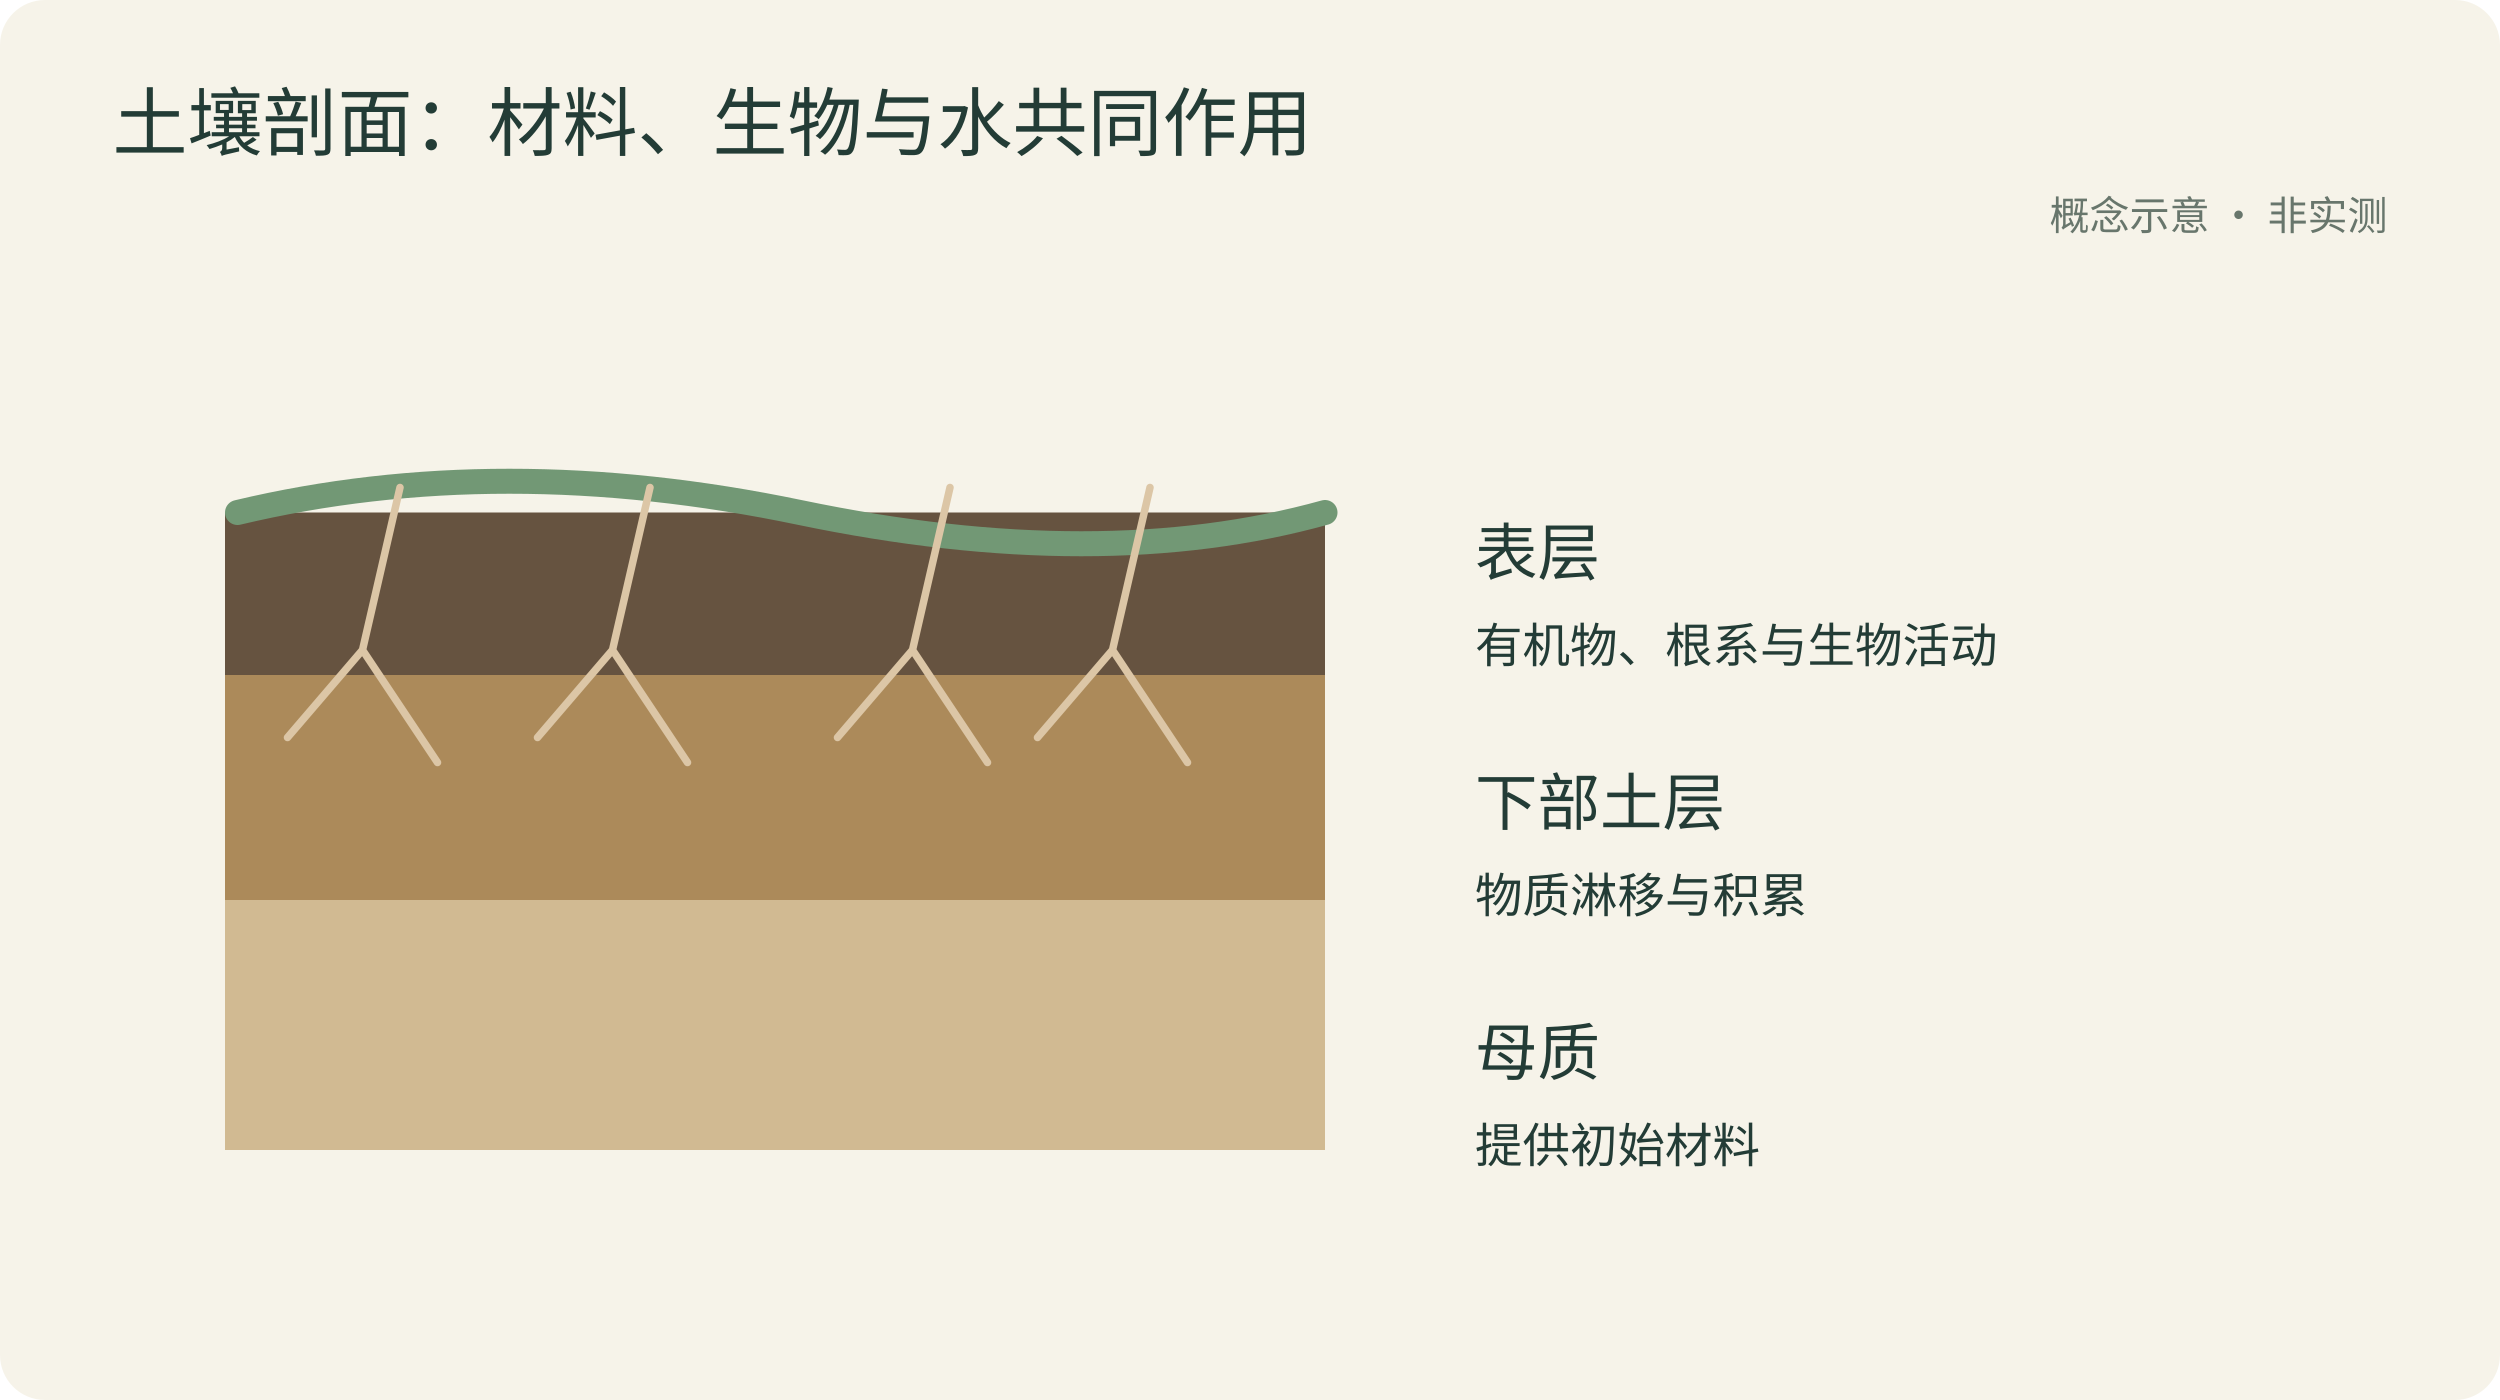
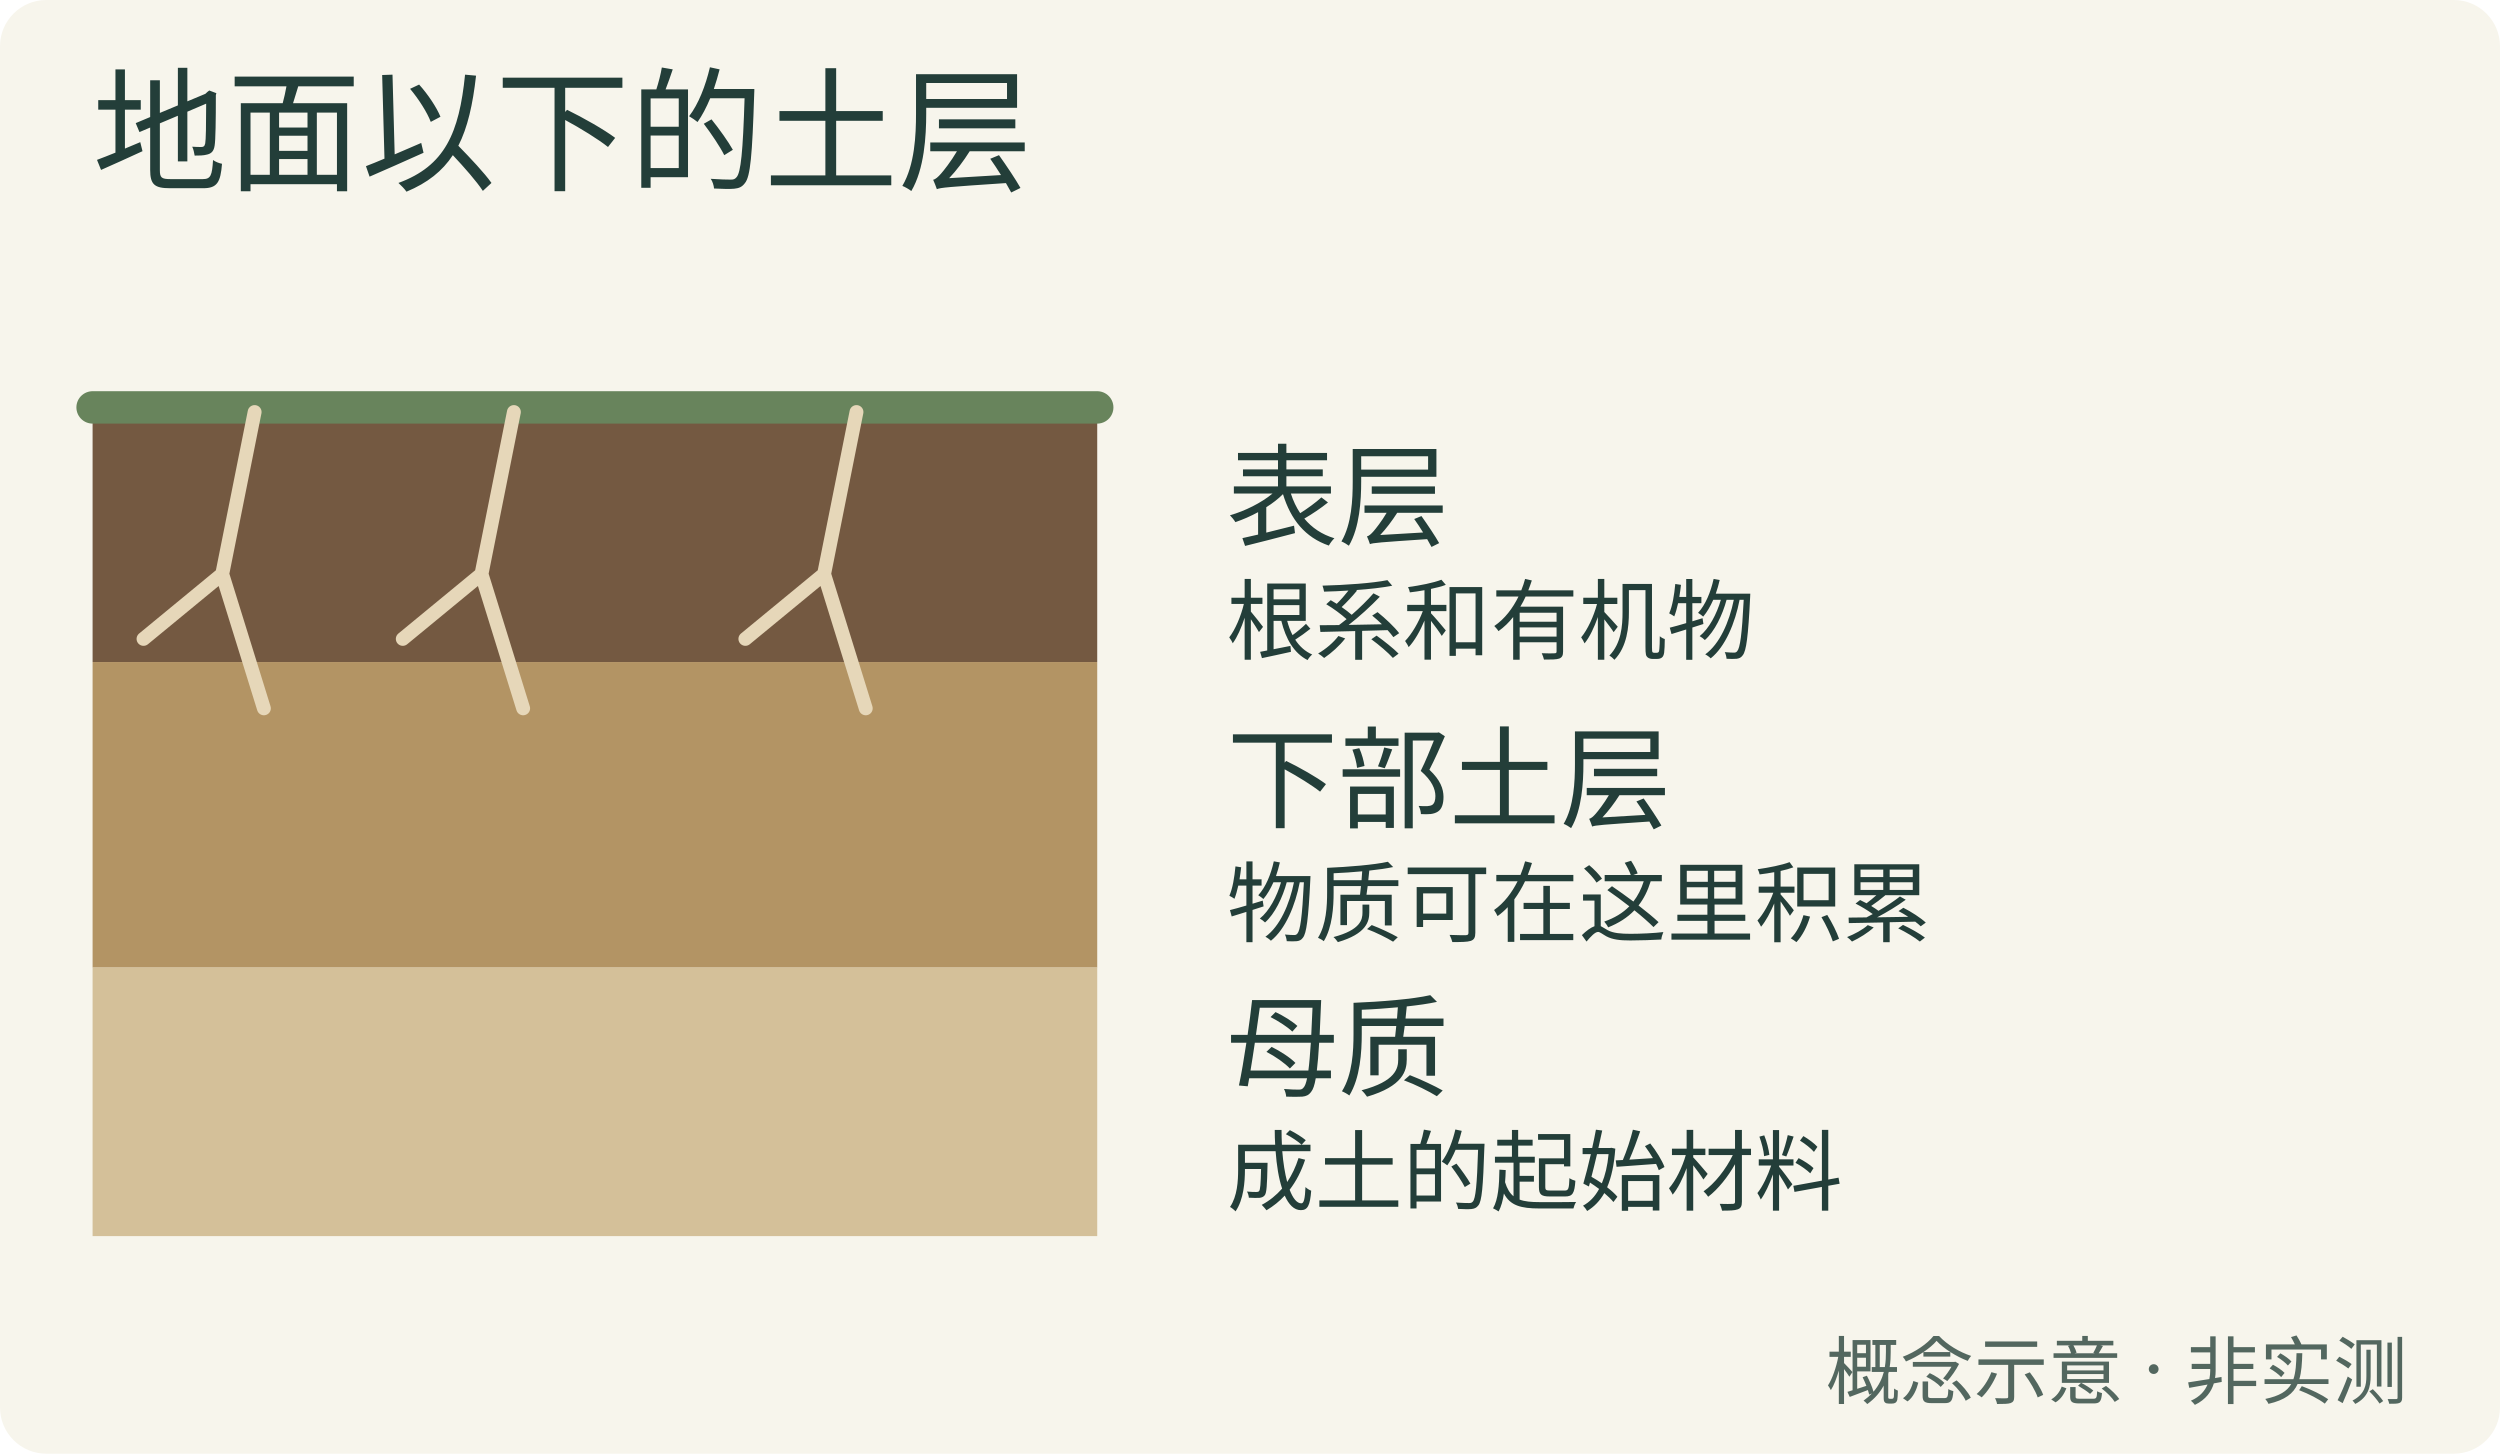
- <svg xmlns="http://www.w3.org/2000/svg" viewBox="0 0 1000 560" width="1000" height="560" role="img" aria-labelledby="title desc">
+ <svg xmlns="http://www.w3.org/2000/svg" width="540" height="314" viewBox="0 0 540 314" role="img" aria-labelledby="title desc">
  <defs>
-     <marker id="arrow" markerWidth="8" markerHeight="8" refX="6" refY="3" orient="auto" markerUnits="strokeWidth">
-       <path d="M0 0 L6 3 L0 6" fill="none" stroke="#5c9fb1" stroke-width="1.3" />
+     <marker id="warm" viewBox="0 0 10 10" refX="8.5" refY="5" markerWidth="3.5" markerHeight="3.5" orient="auto">
+       <path d="M0 0L10 5L0 10Z" fill="#aa583b" />
    </marker>
-     <marker id="warm" markerWidth="8" markerHeight="8" refX="6" refY="3" orient="auto" markerUnits="strokeWidth">
-       <path d="M0 0 L6 3 L0 6" fill="none" stroke="#b7735c" stroke-width="1.3" />
+     <marker id="cool" viewBox="0 0 10 10" refX="8.5" refY="5" markerWidth="3.5" markerHeight="3.5" orient="auto">
+       <path d="M0 0L10 5L0 10Z" fill="#236b81" />
    </marker>
  </defs>
-   <rect width="1000" height="560" rx="18" fill="#f6f3e9" />
-   <g font-family="system-ui, -apple-system, 'PingFang SC', 'Noto Sans CJK SC', sans-serif">
-     <text x="45" y="60" font-size="30" text-anchor="start" fill="#233c36">土壤剖面：材料、生物与水共同作用</text>
-     <text x="955" y="92" font-size="16" text-anchor="end" fill="#68766c">概念示意 · 非实测</text>
-     <rect x="90" y="205" width="440" height="65" rx="0" fill="#665340" />
-     <rect x="90" y="270" width="440" height="90" rx="0" fill="#ac8a5a" />
-     <rect x="90" y="360" width="440" height="100" rx="0" fill="#d1ba92" />
-     <path d="M95 205 Q200 180 320 205 T530 205" fill="none" stroke="#729875" stroke-width="10" stroke-linejoin="round" stroke-linecap="round" />
-     <path d="M160 195 l-15 65 l30 45 m-30 -45 l-30 35" fill="none" stroke="#dcc6a6" stroke-width="3" stroke-linejoin="round" stroke-linecap="round" />
-     <path d="M260 195 l-15 65 l30 45 m-30 -45 l-30 35" fill="none" stroke="#dcc6a6" stroke-width="3" stroke-linejoin="round" stroke-linecap="round" />
-     <path d="M380 195 l-15 65 l30 45 m-30 -45 l-30 35" fill="none" stroke="#dcc6a6" stroke-width="3" stroke-linejoin="round" stroke-linecap="round" />
-     <path d="M460 195 l-15 65 l30 45 m-30 -45 l-30 35" fill="none" stroke="#dcc6a6" stroke-width="3" stroke-linejoin="round" stroke-linecap="round" />
-     <text x="590" y="230" font-size="25" text-anchor="start" fill="#233c36">表层</text>
-     <text x="590" y="265" font-size="19" text-anchor="start" fill="#233c36">有机物、根系与生物活动</text>
-     <text x="590" y="330" font-size="25" text-anchor="start" fill="#233c36">下部土层</text>
-     <text x="590" y="365" font-size="19" text-anchor="start" fill="#233c36">物质淋移与积累</text>
-     <text x="590" y="430" font-size="25" text-anchor="start" fill="#233c36">母质</text>
-     <text x="590" y="465" font-size="19" text-anchor="start" fill="#233c36">提供初始材料</text>
+   <rect x="0" y="0" width="540" height="314" rx="10" fill="#f7f5ec" />
+   <g font-family="system-ui,-apple-system,'PingFang SC',sans-serif">
+     <text x="20" y="39" font-size="29" fill="#233e39" text-anchor="start">地面以下的土层</text>
+     <rect x="20" y="88" width="217" height="55" rx="0" fill="#745941" />
+     <rect x="20" y="143" width="217" height="66" rx="0" fill="#b39464" />
+     <rect x="20" y="209" width="217" height="58" rx="0" fill="#d4c099" />
+     <path d="M20 88h217" fill="none" stroke="#68845c" stroke-width="7" stroke-linecap="round" stroke-linejoin="round" />
+     <path d="M55 89l-7 35 9 29m-9-29-17 14" fill="none" stroke="#e6d7b9" stroke-width="3" stroke-linecap="round" stroke-linejoin="round" />
+     <path d="M111 89l-7 35 9 29m-9-29-17 14" fill="none" stroke="#e6d7b9" stroke-width="3" stroke-linecap="round" stroke-linejoin="round" />
+     <path d="M185 89l-7 35 9 29m-9-29-17 14" fill="none" stroke="#e6d7b9" stroke-width="3" stroke-linecap="round" stroke-linejoin="round" />
+     <text x="265" y="116" font-size="24" fill="#233e39" text-anchor="start">表层</text>
+     <text x="265" y="141" font-size="19" fill="#233e39" text-anchor="start">根系和有机物</text>
+     <text x="265" y="177" font-size="24" fill="#233e39" text-anchor="start">下部土层</text>
+     <text x="265" y="202" font-size="19" fill="#233e39" text-anchor="start">物质可在这里积累</text>
+     <text x="265" y="235" font-size="24" fill="#233e39" text-anchor="start">母质</text>
+     <text x="265" y="260" font-size="19" fill="#233e39" text-anchor="start">成土的起始材料</text>
+     <text x="520" y="302" font-size="16" fill="#53675f" text-anchor="end">概念示意 · 非实测</text>
  </g>
</svg>
